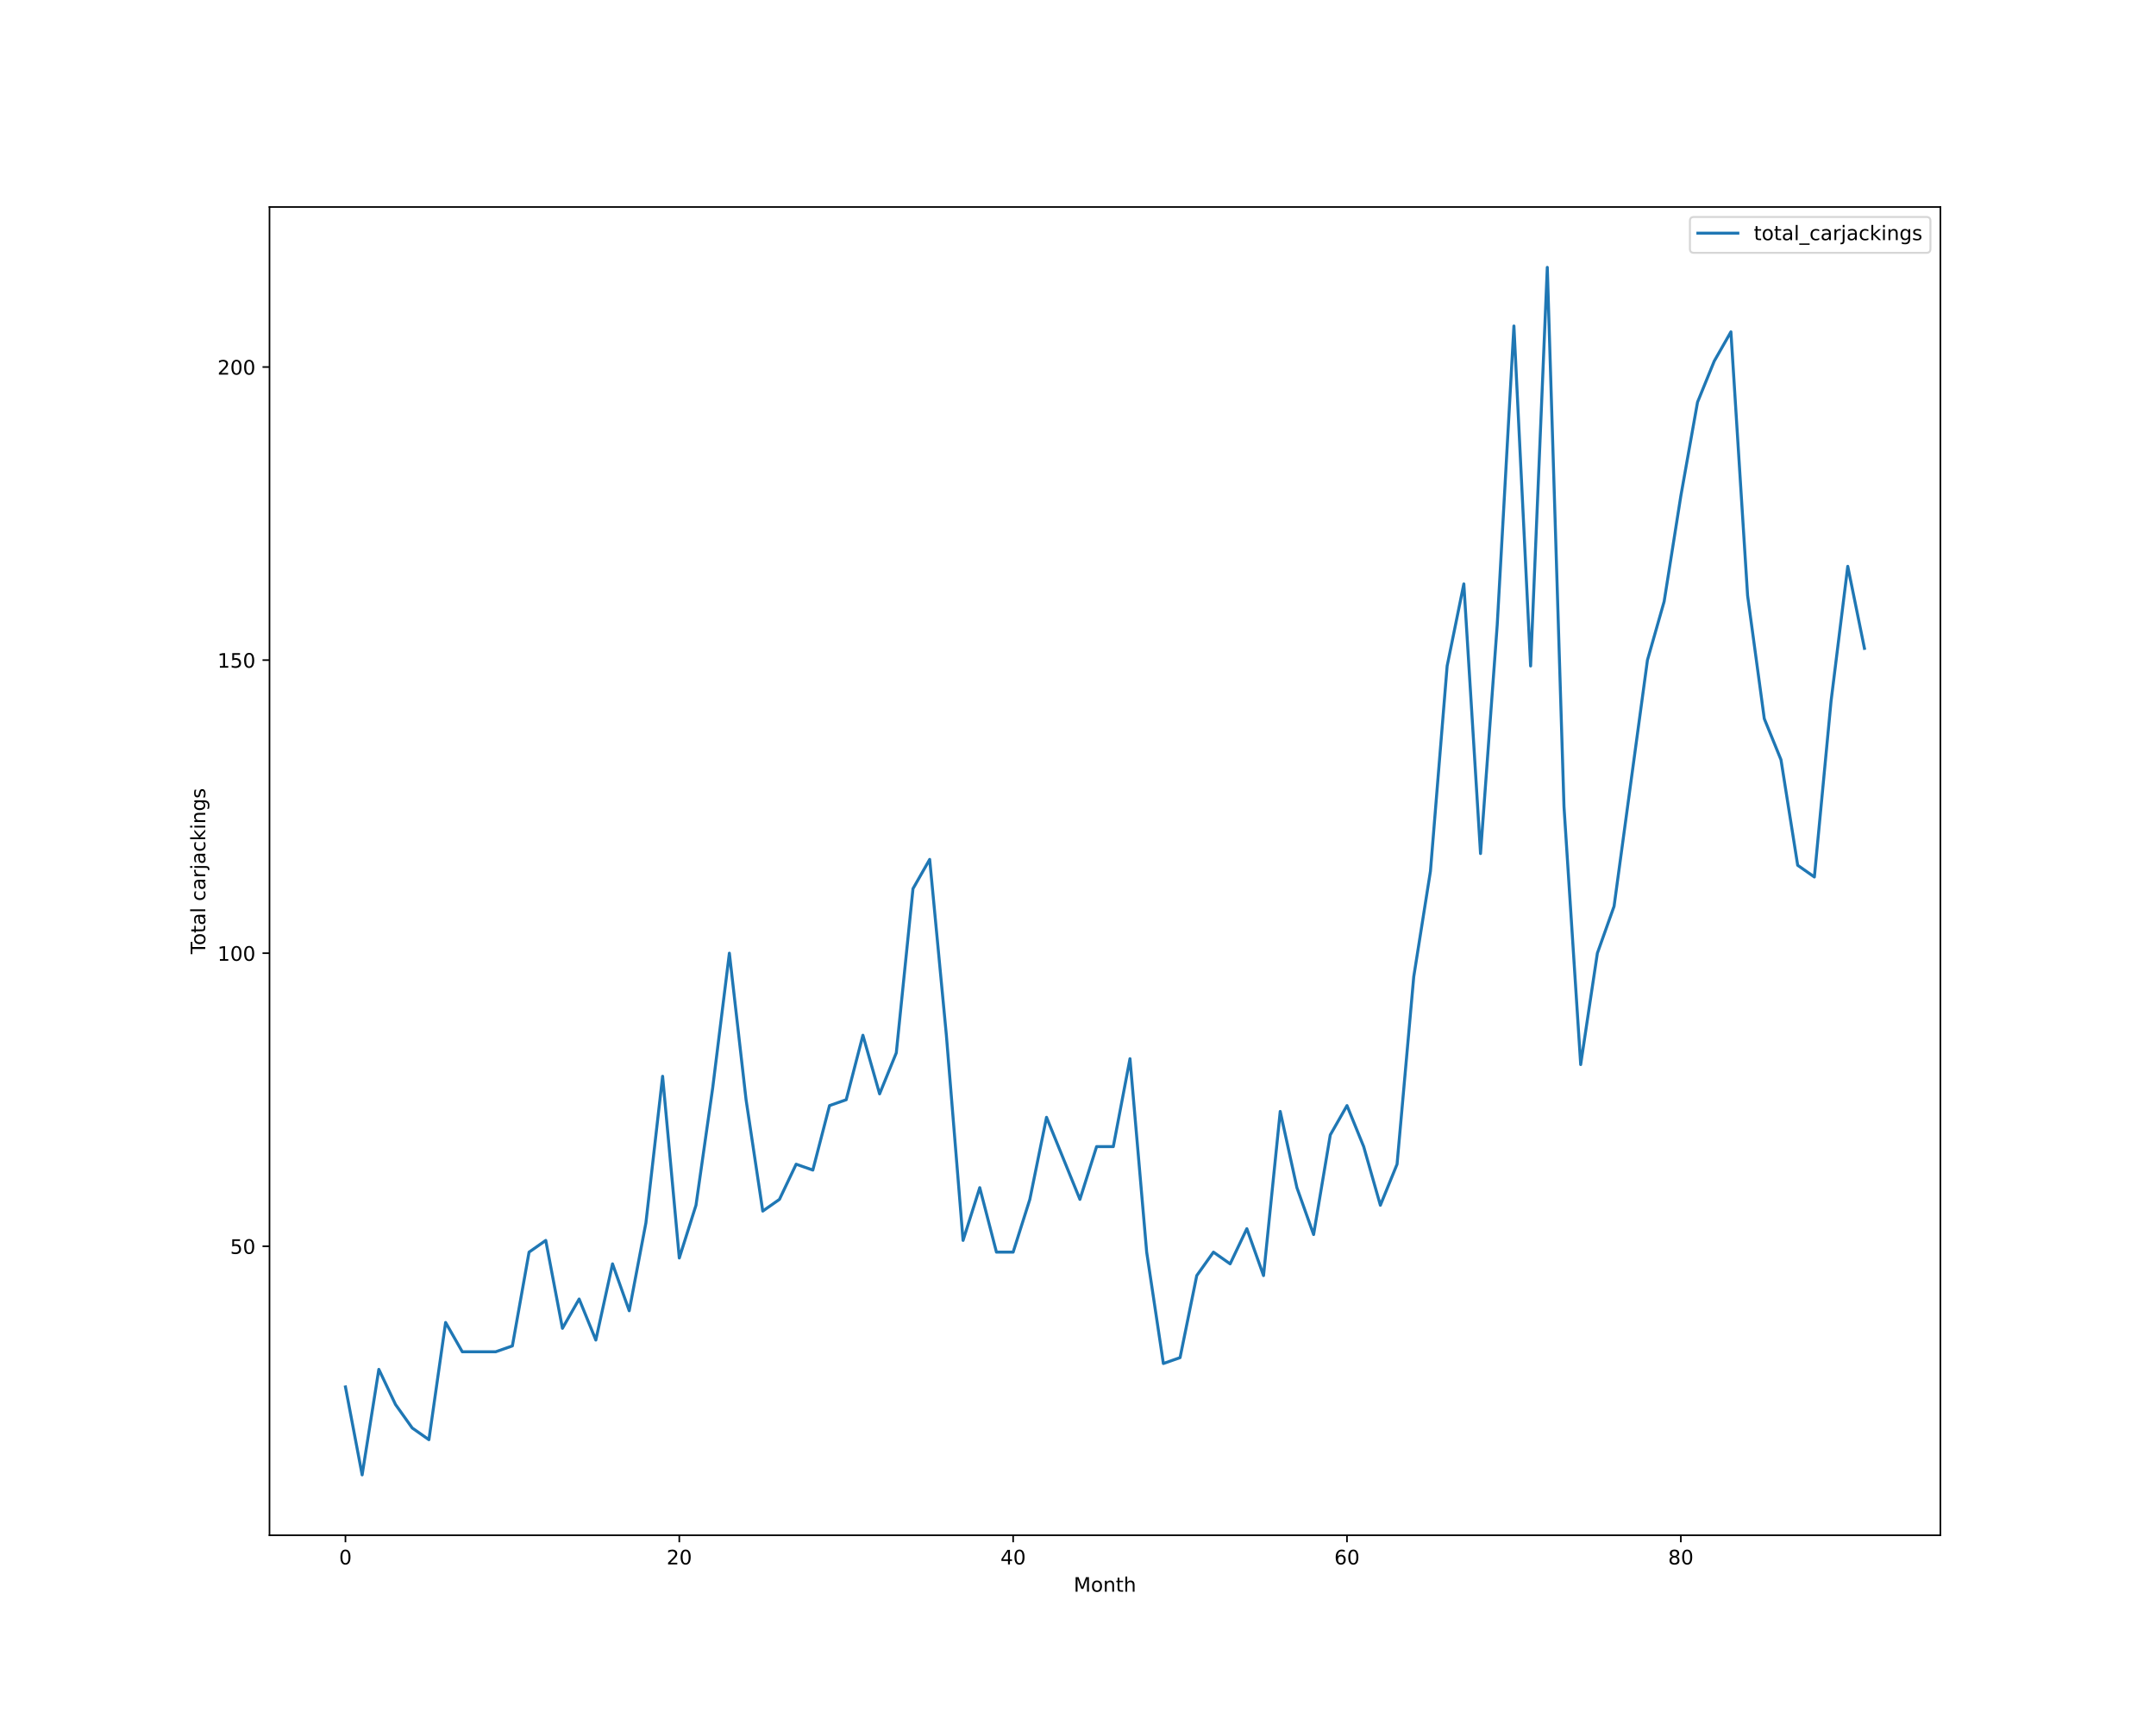
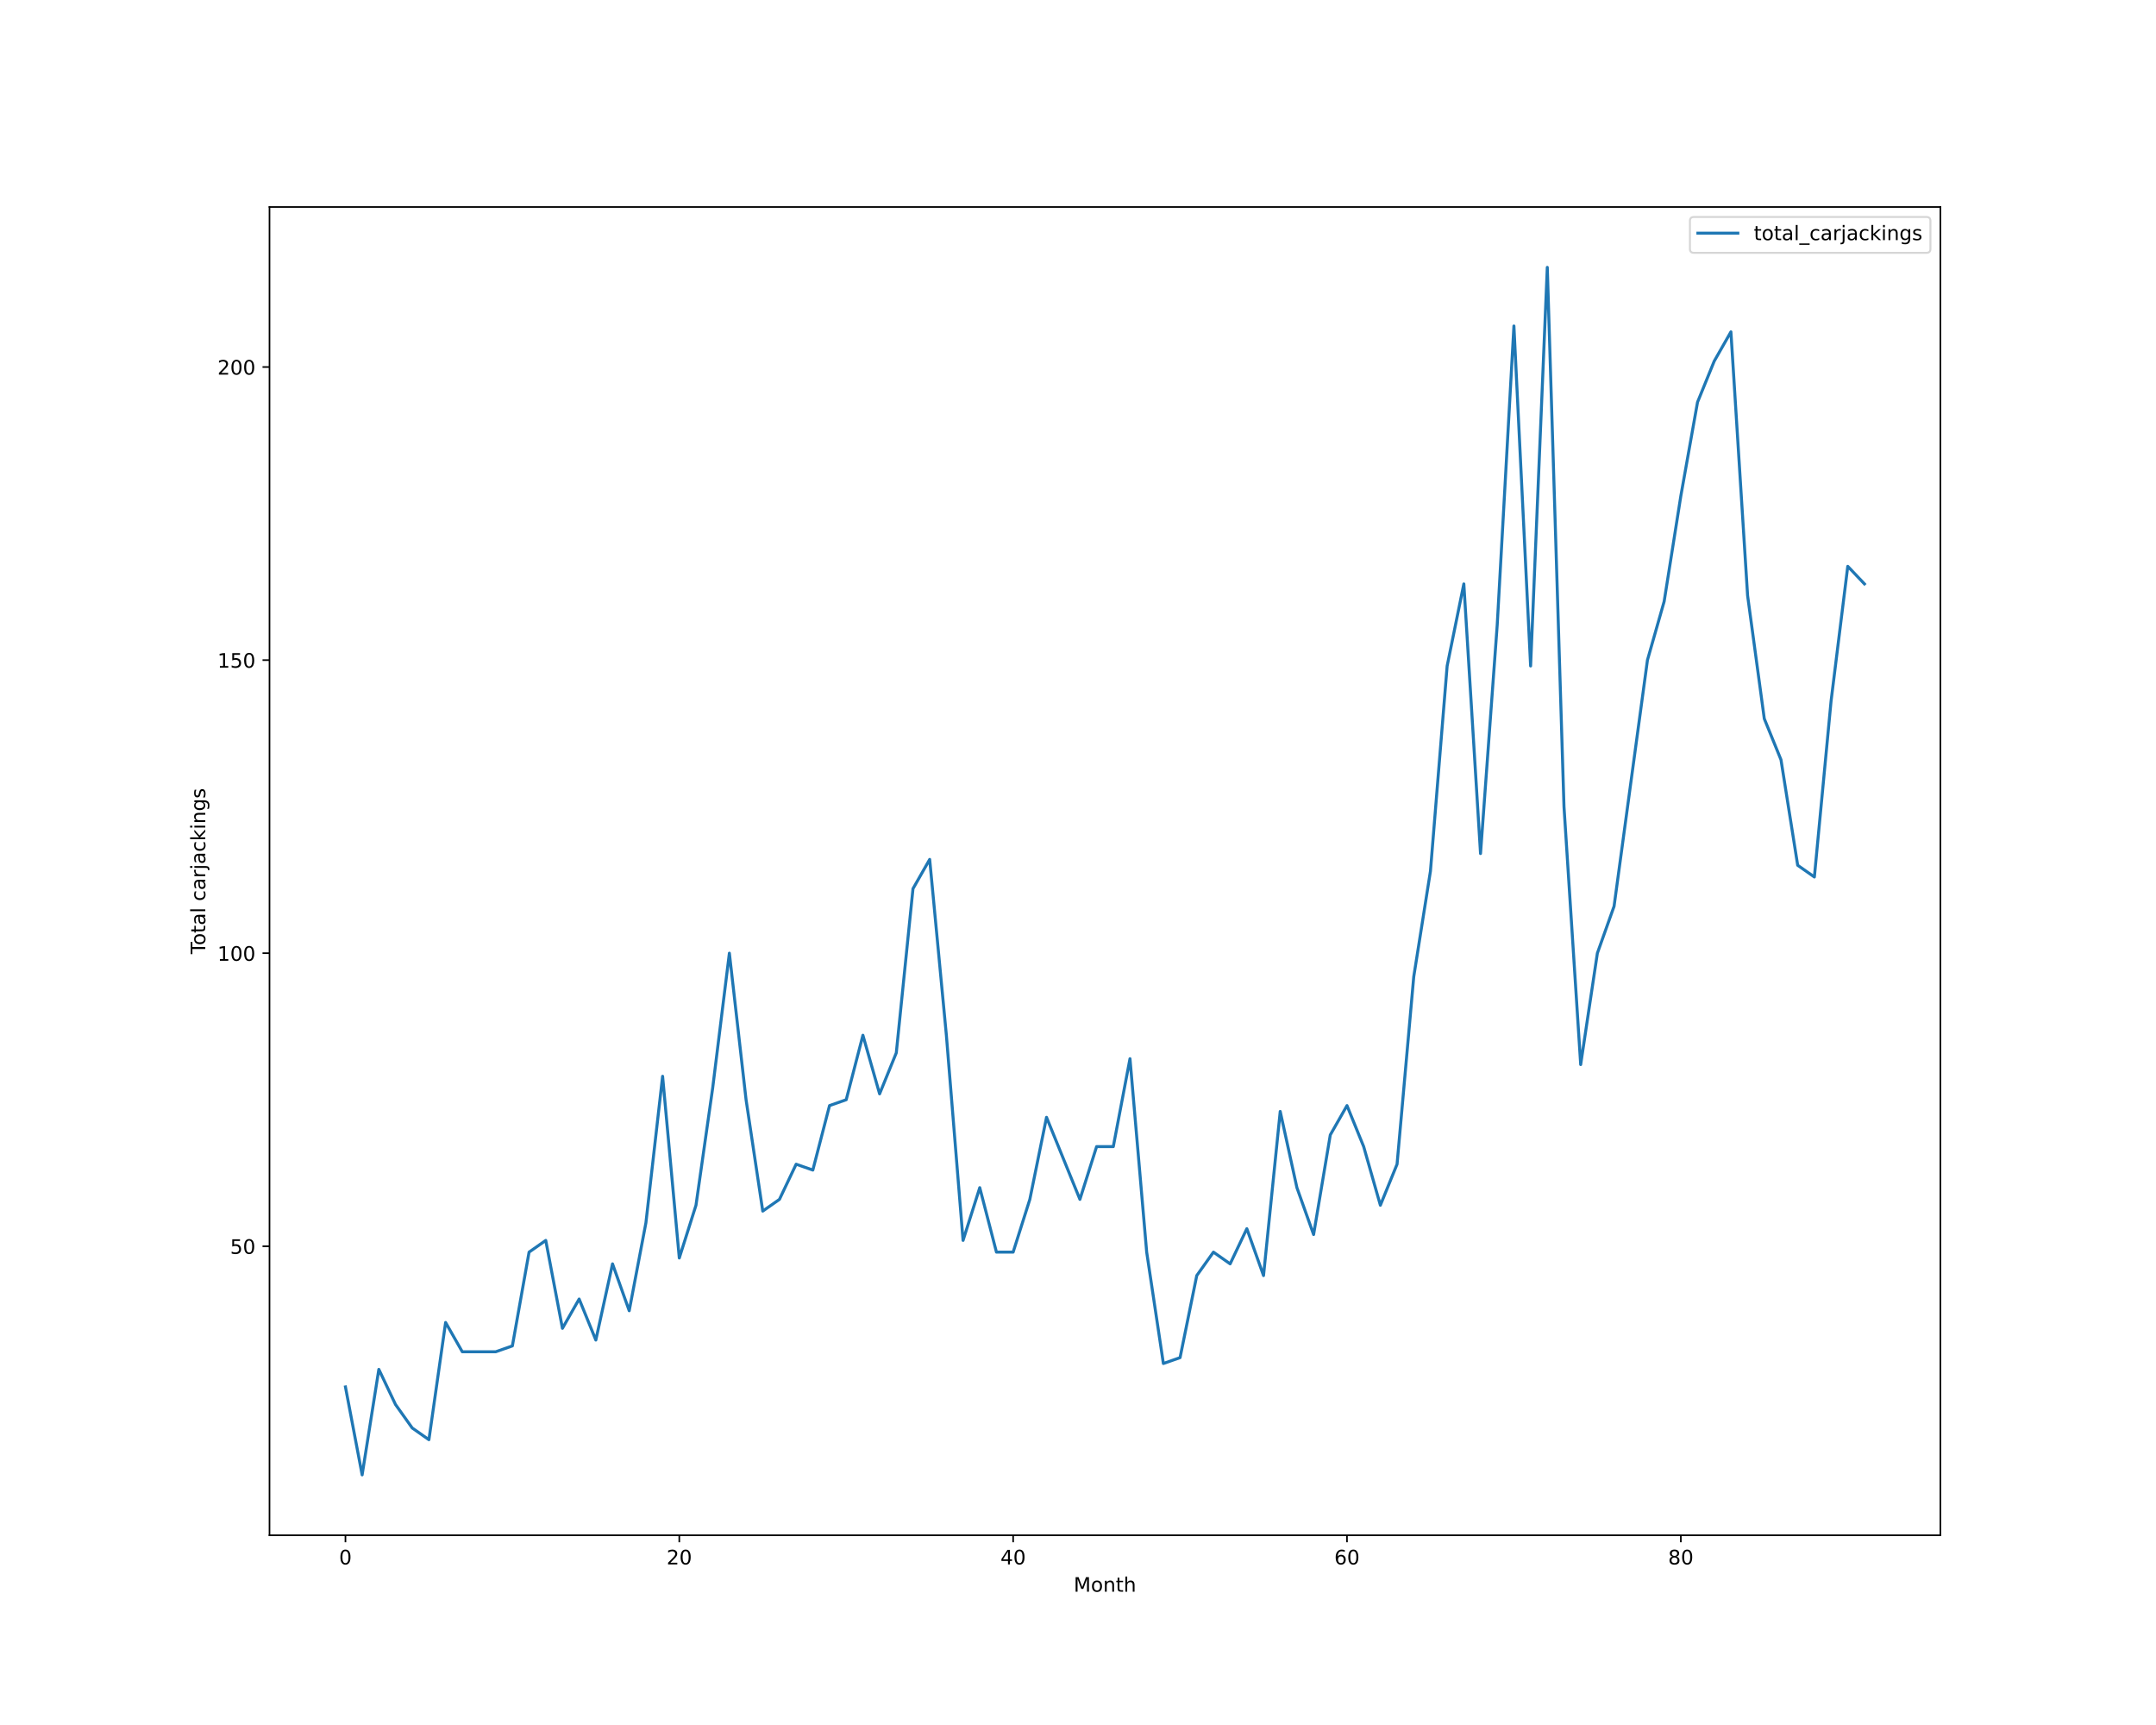
<svg xmlns="http://www.w3.org/2000/svg" xmlns:xlink="http://www.w3.org/1999/xlink" height="864pt" version="1.1" viewBox="0 0 1080 864" width="1080pt">
  <defs>
    <style type="text/css">*{stroke-linecap:butt;stroke-linejoin:round;}</style>
  </defs>
  <g id="figure_1">
    <g id="patch_1">
      <path d="M 0 864  L 1080 864  L 1080 0  L 0 0  z " style="fill:#ffffff;" />
    </g>
    <g id="axes_1">
      <g id="patch_2">
        <path d="M 135 768.96  L 972 768.96  L 972 103.68  L 135 103.68  z " style="fill:#ffffff;" />
      </g>
      <g id="matplotlib.axis_1">
        <g id="xtick_1">
          <g id="line2d_1">
            <defs>
-               <path d="M 0 0  L 0 3.5  " id="m1e2ff95286" style="stroke:#000000;stroke-width:0.8;" />
-             </defs>
-             <g>
-               <use style="stroke:#000000;stroke-width:0.8;" x="173.045" xlink:href="#m1e2ff95286" y="768.96" />
+               <path d="M 0 0  L 0 3.5  " id="m4cad2fd373" style="stroke:#000000;stroke-width:0.8;" />
+             </defs>
+             <g>
+               <use style="stroke:#000000;stroke-width:0.8;" x="173.045" xlink:href="#m4cad2fd373" y="768.96" />
            </g>
          </g>
          <g id="text_1">
            <g transform="translate(169.8642 783.5584)scale(0.1 -0.1)">
              <defs>
                <path d="M 2034 4250  Q 1547 4250 1301 3770  Q 1056 3291 1056 2328  Q 1056 1369 1301 889  Q 1547 409 2034 409  Q 2525 409 2770 889  Q 3016 1369 3016 2328  Q 3016 3291 2770 3770  Q 2525 4250 2034 4250  z M 2034 4750  Q 2819 4750 3233 4129  Q 3647 3509 3647 2328  Q 3647 1150 3233 529  Q 2819 -91 2034 -91  Q 1250 -91 836 529  Q 422 1150 422 2328  Q 422 3509 836 4129  Q 1250 4750 2034 4750  z " id="DejaVuSans-30" transform="scale(0.015625)" />
              </defs>
              <use xlink:href="#DejaVuSans-30" />
            </g>
          </g>
        </g>
        <g id="xtick_2">
          <g id="line2d_2">
            <g>
-               <use style="stroke:#000000;stroke-width:0.8;" x="340.278" xlink:href="#m1e2ff95286" y="768.96" />
+               <use style="stroke:#000000;stroke-width:0.8;" x="340.278" xlink:href="#m4cad2fd373" y="768.96" />
            </g>
          </g>
          <g id="text_2">
            <g transform="translate(333.9157 783.5584)scale(0.1 -0.1)">
              <defs>
                <path d="M 1228 531  L 3431 531  L 3431 0  L 469 0  L 469 531  Q 828 903 1448 1529  Q 2069 2156 2228 2338  Q 2531 2678 2651 2914  Q 2772 3150 2772 3378  Q 2772 3750 2511 3984  Q 2250 4219 1831 4219  Q 1534 4219 1204 4116  Q 875 4013 500 3803  L 500 4441  Q 881 4594 1212 4672  Q 1544 4750 1819 4750  Q 2544 4750 2975 4387  Q 3406 4025 3406 3419  Q 3406 3131 3298 2873  Q 3191 2616 2906 2266  Q 2828 2175 2409 1742  Q 1991 1309 1228 531  z " id="DejaVuSans-32" transform="scale(0.015625)" />
              </defs>
              <use xlink:href="#DejaVuSans-32" />
              <use x="63.623" xlink:href="#DejaVuSans-30" />
            </g>
          </g>
        </g>
        <g id="xtick_3">
          <g id="line2d_3">
            <g>
-               <use style="stroke:#000000;stroke-width:0.8;" x="507.511" xlink:href="#m1e2ff95286" y="768.96" />
+               <use style="stroke:#000000;stroke-width:0.8;" x="507.511" xlink:href="#m4cad2fd373" y="768.96" />
            </g>
          </g>
          <g id="text_3">
            <g transform="translate(501.1485 783.5584)scale(0.1 -0.1)">
              <defs>
                <path d="M 2419 4116  L 825 1625  L 2419 1625  L 2419 4116  z M 2253 4666  L 3047 4666  L 3047 1625  L 3713 1625  L 3713 1100  L 3047 1100  L 3047 0  L 2419 0  L 2419 1100  L 313 1100  L 313 1709  L 2253 4666  z " id="DejaVuSans-34" transform="scale(0.015625)" />
              </defs>
              <use xlink:href="#DejaVuSans-34" />
              <use x="63.623" xlink:href="#DejaVuSans-30" />
            </g>
          </g>
        </g>
        <g id="xtick_4">
          <g id="line2d_4">
            <g>
-               <use style="stroke:#000000;stroke-width:0.8;" x="674.744" xlink:href="#m1e2ff95286" y="768.96" />
+               <use style="stroke:#000000;stroke-width:0.8;" x="674.744" xlink:href="#m4cad2fd373" y="768.96" />
            </g>
          </g>
          <g id="text_4">
            <g transform="translate(668.3813 783.5584)scale(0.1 -0.1)">
              <defs>
                <path d="M 2113 2584  Q 1688 2584 1439 2293  Q 1191 2003 1191 1497  Q 1191 994 1439 701  Q 1688 409 2113 409  Q 2538 409 2786 701  Q 3034 994 3034 1497  Q 3034 2003 2786 2293  Q 2538 2584 2113 2584  z M 3366 4563  L 3366 3988  Q 3128 4100 2886 4159  Q 2644 4219 2406 4219  Q 1781 4219 1451 3797  Q 1122 3375 1075 2522  Q 1259 2794 1537 2939  Q 1816 3084 2150 3084  Q 2853 3084 3261 2657  Q 3669 2231 3669 1497  Q 3669 778 3244 343  Q 2819 -91 2113 -91  Q 1303 -91 875 529  Q 447 1150 447 2328  Q 447 3434 972 4092  Q 1497 4750 2381 4750  Q 2619 4750 2861 4703  Q 3103 4656 3366 4563  z " id="DejaVuSans-36" transform="scale(0.015625)" />
              </defs>
              <use xlink:href="#DejaVuSans-36" />
              <use x="63.623" xlink:href="#DejaVuSans-30" />
            </g>
          </g>
        </g>
        <g id="xtick_5">
          <g id="line2d_5">
            <g>
-               <use style="stroke:#000000;stroke-width:0.8;" x="841.977" xlink:href="#m1e2ff95286" y="768.96" />
+               <use style="stroke:#000000;stroke-width:0.8;" x="841.977" xlink:href="#m4cad2fd373" y="768.96" />
            </g>
          </g>
          <g id="text_5">
            <g transform="translate(835.614 783.5584)scale(0.1 -0.1)">
              <defs>
                <path d="M 2034 2216  Q 1584 2216 1326 1975  Q 1069 1734 1069 1313  Q 1069 891 1326 650  Q 1584 409 2034 409  Q 2484 409 2743 651  Q 3003 894 3003 1313  Q 3003 1734 2745 1975  Q 2488 2216 2034 2216  z M 1403 2484  Q 997 2584 770 2862  Q 544 3141 544 3541  Q 544 4100 942 4425  Q 1341 4750 2034 4750  Q 2731 4750 3128 4425  Q 3525 4100 3525 3541  Q 3525 3141 3298 2862  Q 3072 2584 2669 2484  Q 3125 2378 3379 2068  Q 3634 1759 3634 1313  Q 3634 634 3220 271  Q 2806 -91 2034 -91  Q 1263 -91 848 271  Q 434 634 434 1313  Q 434 1759 690 2068  Q 947 2378 1403 2484  z M 1172 3481  Q 1172 3119 1398 2916  Q 1625 2713 2034 2713  Q 2441 2713 2670 2916  Q 2900 3119 2900 3481  Q 2900 3844 2670 4047  Q 2441 4250 2034 4250  Q 1625 4250 1398 4047  Q 1172 3844 1172 3481  z " id="DejaVuSans-38" transform="scale(0.015625)" />
              </defs>
              <use xlink:href="#DejaVuSans-38" />
              <use x="63.623" xlink:href="#DejaVuSans-30" />
            </g>
          </g>
        </g>
        <g id="text_6">
          <g transform="translate(537.8289 797.2366)scale(0.1 -0.1)">
            <defs>
              <path d="M 628 4666  L 1569 4666  L 2759 1491  L 3956 4666  L 4897 4666  L 4897 0  L 4281 0  L 4281 4097  L 3078 897  L 2444 897  L 1241 4097  L 1241 0  L 628 0  L 628 4666  z " id="DejaVuSans-4d" transform="scale(0.015625)" />
              <path d="M 1959 3097  Q 1497 3097 1228 2736  Q 959 2375 959 1747  Q 959 1119 1226 758  Q 1494 397 1959 397  Q 2419 397 2687 759  Q 2956 1122 2956 1747  Q 2956 2369 2687 2733  Q 2419 3097 1959 3097  z M 1959 3584  Q 2709 3584 3137 3096  Q 3566 2609 3566 1747  Q 3566 888 3137 398  Q 2709 -91 1959 -91  Q 1206 -91 779 398  Q 353 888 353 1747  Q 353 2609 779 3096  Q 1206 3584 1959 3584  z " id="DejaVuSans-6f" transform="scale(0.015625)" />
              <path d="M 3513 2113  L 3513 0  L 2938 0  L 2938 2094  Q 2938 2591 2744 2837  Q 2550 3084 2163 3084  Q 1697 3084 1428 2787  Q 1159 2491 1159 1978  L 1159 0  L 581 0  L 581 3500  L 1159 3500  L 1159 2956  Q 1366 3272 1645 3428  Q 1925 3584 2291 3584  Q 2894 3584 3203 3211  Q 3513 2838 3513 2113  z " id="DejaVuSans-6e" transform="scale(0.015625)" />
              <path d="M 1172 4494  L 1172 3500  L 2356 3500  L 2356 3053  L 1172 3053  L 1172 1153  Q 1172 725 1289 603  Q 1406 481 1766 481  L 2356 481  L 2356 0  L 1766 0  Q 1100 0 847 248  Q 594 497 594 1153  L 594 3053  L 172 3053  L 172 3500  L 594 3500  L 594 4494  L 1172 4494  z " id="DejaVuSans-74" transform="scale(0.015625)" />
              <path d="M 3513 2113  L 3513 0  L 2938 0  L 2938 2094  Q 2938 2591 2744 2837  Q 2550 3084 2163 3084  Q 1697 3084 1428 2787  Q 1159 2491 1159 1978  L 1159 0  L 581 0  L 581 4863  L 1159 4863  L 1159 2956  Q 1366 3272 1645 3428  Q 1925 3584 2291 3584  Q 2894 3584 3203 3211  Q 3513 2838 3513 2113  z " id="DejaVuSans-68" transform="scale(0.015625)" />
            </defs>
            <use xlink:href="#DejaVuSans-4d" />
            <use x="86.279" xlink:href="#DejaVuSans-6f" />
            <use x="147.461" xlink:href="#DejaVuSans-6e" />
            <use x="210.84" xlink:href="#DejaVuSans-74" />
            <use x="250.049" xlink:href="#DejaVuSans-68" />
          </g>
        </g>
      </g>
      <g id="matplotlib.axis_2">
        <g id="ytick_1">
          <g id="line2d_6">
            <defs>
-               <path d="M 0 0  L -3.5 0  " id="m6bae2d0e4c" style="stroke:#000000;stroke-width:0.8;" />
-             </defs>
-             <g>
-               <use style="stroke:#000000;stroke-width:0.8;" x="135" xlink:href="#m6bae2d0e4c" y="624.219" />
+               <path d="M 0 0  L -3.5 0  " id="mc71bff711a" style="stroke:#000000;stroke-width:0.8;" />
+             </defs>
+             <g>
+               <use style="stroke:#000000;stroke-width:0.8;" x="135" xlink:href="#mc71bff711a" y="624.219" />
            </g>
          </g>
          <g id="text_7">
            <g transform="translate(115.275 628.0182)scale(0.1 -0.1)">
              <defs>
                <path d="M 691 4666  L 3169 4666  L 3169 4134  L 1269 4134  L 1269 2991  Q 1406 3038 1543 3061  Q 1681 3084 1819 3084  Q 2600 3084 3056 2656  Q 3513 2228 3513 1497  Q 3513 744 3044 326  Q 2575 -91 1722 -91  Q 1428 -91 1123 -41  Q 819 9 494 109  L 494 744  Q 775 591 1075 516  Q 1375 441 1709 441  Q 2250 441 2565 725  Q 2881 1009 2881 1497  Q 2881 1984 2565 2268  Q 2250 2553 1709 2553  Q 1456 2553 1204 2497  Q 953 2441 691 2322  L 691 4666  z " id="DejaVuSans-35" transform="scale(0.015625)" />
              </defs>
              <use xlink:href="#DejaVuSans-35" />
              <use x="63.623" xlink:href="#DejaVuSans-30" />
            </g>
          </g>
        </g>
        <g id="ytick_2">
          <g id="line2d_7">
            <g>
-               <use style="stroke:#000000;stroke-width:0.8;" x="135" xlink:href="#m6bae2d0e4c" y="477.423" />
+               <use style="stroke:#000000;stroke-width:0.8;" x="135" xlink:href="#mc71bff711a" y="477.423" />
            </g>
          </g>
          <g id="text_8">
            <g transform="translate(108.9125 481.2221)scale(0.1 -0.1)">
              <defs>
                <path d="M 794 531  L 1825 531  L 1825 4091  L 703 3866  L 703 4441  L 1819 4666  L 2450 4666  L 2450 531  L 3481 531  L 3481 0  L 794 0  L 794 531  z " id="DejaVuSans-31" transform="scale(0.015625)" />
              </defs>
              <use xlink:href="#DejaVuSans-31" />
              <use x="63.623" xlink:href="#DejaVuSans-30" />
              <use x="127.246" xlink:href="#DejaVuSans-30" />
            </g>
          </g>
        </g>
        <g id="ytick_3">
          <g id="line2d_8">
            <g>
-               <use style="stroke:#000000;stroke-width:0.8;" x="135" xlink:href="#m6bae2d0e4c" y="330.627" />
+               <use style="stroke:#000000;stroke-width:0.8;" x="135" xlink:href="#mc71bff711a" y="330.627" />
            </g>
          </g>
          <g id="text_9">
            <g transform="translate(108.9125 334.426)scale(0.1 -0.1)">
              <use xlink:href="#DejaVuSans-31" />
              <use x="63.623" xlink:href="#DejaVuSans-35" />
              <use x="127.246" xlink:href="#DejaVuSans-30" />
            </g>
          </g>
        </g>
        <g id="ytick_4">
          <g id="line2d_9">
            <g>
-               <use style="stroke:#000000;stroke-width:0.8;" x="135" xlink:href="#m6bae2d0e4c" y="183.831" />
+               <use style="stroke:#000000;stroke-width:0.8;" x="135" xlink:href="#mc71bff711a" y="183.831" />
            </g>
          </g>
          <g id="text_10">
            <g transform="translate(108.9125 187.6299)scale(0.1 -0.1)">
              <use xlink:href="#DejaVuSans-32" />
              <use x="63.623" xlink:href="#DejaVuSans-30" />
              <use x="127.246" xlink:href="#DejaVuSans-30" />
            </g>
          </g>
        </g>
        <g id="text_11">
          <g transform="translate(102.8328 477.8888)rotate(-90)scale(0.1 -0.1)">
            <defs>
              <path d="M -19 4666  L 3928 4666  L 3928 4134  L 2272 4134  L 2272 0  L 1638 0  L 1638 4134  L -19 4134  L -19 4666  z " id="DejaVuSans-54" transform="scale(0.015625)" />
              <path d="M 2194 1759  Q 1497 1759 1228 1600  Q 959 1441 959 1056  Q 959 750 1161 570  Q 1363 391 1709 391  Q 2188 391 2477 730  Q 2766 1069 2766 1631  L 2766 1759  L 2194 1759  z M 3341 1997  L 3341 0  L 2766 0  L 2766 531  Q 2569 213 2275 61  Q 1981 -91 1556 -91  Q 1019 -91 701 211  Q 384 513 384 1019  Q 384 1609 779 1909  Q 1175 2209 1959 2209  L 2766 2209  L 2766 2266  Q 2766 2663 2505 2880  Q 2244 3097 1772 3097  Q 1472 3097 1187 3025  Q 903 2953 641 2809  L 641 3341  Q 956 3463 1253 3523  Q 1550 3584 1831 3584  Q 2591 3584 2966 3190  Q 3341 2797 3341 1997  z " id="DejaVuSans-61" transform="scale(0.015625)" />
              <path d="M 603 4863  L 1178 4863  L 1178 0  L 603 0  L 603 4863  z " id="DejaVuSans-6c" transform="scale(0.015625)" />
              <path id="DejaVuSans-20" transform="scale(0.015625)" />
              <path d="M 3122 3366  L 3122 2828  Q 2878 2963 2633 3030  Q 2388 3097 2138 3097  Q 1578 3097 1268 2742  Q 959 2388 959 1747  Q 959 1106 1268 751  Q 1578 397 2138 397  Q 2388 397 2633 464  Q 2878 531 3122 666  L 3122 134  Q 2881 22 2623 -34  Q 2366 -91 2075 -91  Q 1284 -91 818 406  Q 353 903 353 1747  Q 353 2603 823 3093  Q 1294 3584 2113 3584  Q 2378 3584 2631 3529  Q 2884 3475 3122 3366  z " id="DejaVuSans-63" transform="scale(0.015625)" />
              <path d="M 2631 2963  Q 2534 3019 2420 3045  Q 2306 3072 2169 3072  Q 1681 3072 1420 2755  Q 1159 2438 1159 1844  L 1159 0  L 581 0  L 581 3500  L 1159 3500  L 1159 2956  Q 1341 3275 1631 3429  Q 1922 3584 2338 3584  Q 2397 3584 2469 3576  Q 2541 3569 2628 3553  L 2631 2963  z " id="DejaVuSans-72" transform="scale(0.015625)" />
              <path d="M 603 3500  L 1178 3500  L 1178 -63  Q 1178 -731 923 -1031  Q 669 -1331 103 -1331  L -116 -1331  L -116 -844  L 38 -844  Q 366 -844 484 -692  Q 603 -541 603 -63  L 603 3500  z M 603 4863  L 1178 4863  L 1178 4134  L 603 4134  L 603 4863  z " id="DejaVuSans-6a" transform="scale(0.015625)" />
              <path d="M 581 4863  L 1159 4863  L 1159 1991  L 2875 3500  L 3609 3500  L 1753 1863  L 3688 0  L 2938 0  L 1159 1709  L 1159 0  L 581 0  L 581 4863  z " id="DejaVuSans-6b" transform="scale(0.015625)" />
              <path d="M 603 3500  L 1178 3500  L 1178 0  L 603 0  L 603 3500  z M 603 4863  L 1178 4863  L 1178 4134  L 603 4134  L 603 4863  z " id="DejaVuSans-69" transform="scale(0.015625)" />
              <path d="M 2906 1791  Q 2906 2416 2648 2759  Q 2391 3103 1925 3103  Q 1463 3103 1205 2759  Q 947 2416 947 1791  Q 947 1169 1205 825  Q 1463 481 1925 481  Q 2391 481 2648 825  Q 2906 1169 2906 1791  z M 3481 434  Q 3481 -459 3084 -895  Q 2688 -1331 1869 -1331  Q 1566 -1331 1297 -1286  Q 1028 -1241 775 -1147  L 775 -588  Q 1028 -725 1275 -790  Q 1522 -856 1778 -856  Q 2344 -856 2625 -561  Q 2906 -266 2906 331  L 2906 616  Q 2728 306 2450 153  Q 2172 0 1784 0  Q 1141 0 747 490  Q 353 981 353 1791  Q 353 2603 747 3093  Q 1141 3584 1784 3584  Q 2172 3584 2450 3431  Q 2728 3278 2906 2969  L 2906 3500  L 3481 3500  L 3481 434  z " id="DejaVuSans-67" transform="scale(0.015625)" />
              <path d="M 2834 3397  L 2834 2853  Q 2591 2978 2328 3040  Q 2066 3103 1784 3103  Q 1356 3103 1142 2972  Q 928 2841 928 2578  Q 928 2378 1081 2264  Q 1234 2150 1697 2047  L 1894 2003  Q 2506 1872 2764 1633  Q 3022 1394 3022 966  Q 3022 478 2636 193  Q 2250 -91 1575 -91  Q 1294 -91 989 -36  Q 684 19 347 128  L 347 722  Q 666 556 975 473  Q 1284 391 1588 391  Q 1994 391 2212 530  Q 2431 669 2431 922  Q 2431 1156 2273 1281  Q 2116 1406 1581 1522  L 1381 1569  Q 847 1681 609 1914  Q 372 2147 372 2553  Q 372 3047 722 3315  Q 1072 3584 1716 3584  Q 2034 3584 2315 3537  Q 2597 3491 2834 3397  z " id="DejaVuSans-73" transform="scale(0.015625)" />
            </defs>
            <use xlink:href="#DejaVuSans-54" />
            <use x="44.084" xlink:href="#DejaVuSans-6f" />
            <use x="105.266" xlink:href="#DejaVuSans-74" />
            <use x="144.475" xlink:href="#DejaVuSans-61" />
            <use x="205.754" xlink:href="#DejaVuSans-6c" />
            <use x="233.537" xlink:href="#DejaVuSans-20" />
            <use x="265.324" xlink:href="#DejaVuSans-63" />
            <use x="320.305" xlink:href="#DejaVuSans-61" />
            <use x="381.584" xlink:href="#DejaVuSans-72" />
            <use x="422.697" xlink:href="#DejaVuSans-6a" />
            <use x="450.48" xlink:href="#DejaVuSans-61" />
            <use x="511.76" xlink:href="#DejaVuSans-63" />
            <use x="566.74" xlink:href="#DejaVuSans-6b" />
            <use x="624.65" xlink:href="#DejaVuSans-69" />
            <use x="652.434" xlink:href="#DejaVuSans-6e" />
            <use x="715.812" xlink:href="#DejaVuSans-67" />
            <use x="779.289" xlink:href="#DejaVuSans-73" />
          </g>
        </g>
      </g>
      <g id="line2d_10">
-         <path clip-path="url(#pda25650afb)" d="M 173.045 694.681  L 181.407 738.72  L 189.769 685.873  L 198.13 703.489  L 206.492 715.233  L 214.854 721.104  L 223.215 662.386  L 231.577 677.066  L 239.939 677.066  L 248.3 677.066  L 256.662 674.13  L 265.023 627.155  L 273.385 621.283  L 281.747 665.322  L 290.108 650.642  L 298.47 671.194  L 306.832 633.027  L 315.193 656.514  L 323.555 612.475  L 331.917 539.077  L 340.278 630.091  L 348.64 603.668  L 357.001 544.949  L 365.363 477.423  L 373.725 550.821  L 382.086 606.603  L 390.448 600.732  L 398.81 583.116  L 407.171 586.052  L 415.533 553.757  L 423.895 550.821  L 432.256 518.526  L 440.618 547.885  L 448.98 527.334  L 457.341 445.128  L 465.703 430.448  L 474.064 518.526  L 482.426 621.283  L 490.788 594.86  L 499.149 627.155  L 507.511 627.155  L 515.873 600.732  L 524.234 559.629  L 532.596 580.18  L 540.958 600.732  L 549.319 574.308  L 557.681 574.308  L 566.042 530.27  L 574.404 627.155  L 582.766 682.937  L 591.127 680.002  L 599.489 638.899  L 607.851 627.155  L 616.212 633.027  L 624.574 615.411  L 632.936 638.899  L 641.297 556.693  L 649.659 594.86  L 658.02 618.347  L 666.382 568.437  L 674.744 553.757  L 683.105 574.308  L 691.467 603.668  L 699.829 583.116  L 708.19 489.167  L 716.552 436.32  L 724.914 333.563  L 733.275 292.46  L 741.637 427.512  L 749.999 313.011  L 758.36 163.279  L 766.722 333.563  L 775.083 133.92  L 783.445 404.025  L 791.807 533.205  L 800.168 477.423  L 808.53 453.936  L 816.892 392.281  L 825.253 330.627  L 833.615 301.268  L 841.977 248.421  L 850.338 201.446  L 858.7 180.895  L 867.061 166.215  L 875.423 298.332  L 883.785 359.986  L 892.146 380.537  L 900.508 433.384  L 908.87 439.256  L 917.231 351.178  L 925.593 283.652  L 933.955 324.755  " style="fill:none;stroke:#1f77b4;stroke-linecap:square;stroke-width:1.5;" />
+         <path clip-path="url(#p703b5d8153)" d="M 173.045 694.681  L 181.407 738.72  L 189.769 685.873  L 198.13 703.489  L 206.492 715.233  L 214.854 721.104  L 223.215 662.386  L 231.577 677.066  L 239.939 677.066  L 248.3 677.066  L 256.662 674.13  L 265.023 627.155  L 273.385 621.283  L 281.747 665.322  L 290.108 650.642  L 298.47 671.194  L 306.832 633.027  L 315.193 656.514  L 323.555 612.475  L 331.917 539.077  L 340.278 630.091  L 348.64 603.668  L 357.001 544.949  L 365.363 477.423  L 373.725 550.821  L 382.086 606.603  L 390.448 600.732  L 398.81 583.116  L 407.171 586.052  L 415.533 553.757  L 423.895 550.821  L 432.256 518.526  L 440.618 547.885  L 448.98 527.334  L 457.341 445.128  L 465.703 430.448  L 474.064 518.526  L 482.426 621.283  L 490.788 594.86  L 499.149 627.155  L 507.511 627.155  L 515.873 600.732  L 524.234 559.629  L 532.596 580.18  L 540.958 600.732  L 549.319 574.308  L 557.681 574.308  L 566.042 530.27  L 574.404 627.155  L 582.766 682.937  L 591.127 680.002  L 599.489 638.899  L 607.851 627.155  L 616.212 633.027  L 624.574 615.411  L 632.936 638.899  L 641.297 556.693  L 649.659 594.86  L 658.02 618.347  L 666.382 568.437  L 674.744 553.757  L 683.105 574.308  L 691.467 603.668  L 699.829 583.116  L 708.19 489.167  L 716.552 436.32  L 724.914 333.563  L 733.275 292.46  L 741.637 427.512  L 749.999 313.011  L 758.36 163.279  L 766.722 333.563  L 775.083 133.92  L 783.445 404.025  L 791.807 533.205  L 800.168 477.423  L 808.53 453.936  L 816.892 392.281  L 825.253 330.627  L 833.615 301.268  L 841.977 248.421  L 850.338 201.446  L 858.7 180.895  L 867.061 166.215  L 875.423 298.332  L 883.785 359.986  L 892.146 380.537  L 900.508 433.384  L 908.87 439.256  L 917.231 351.178  L 925.593 283.652  L 933.955 292.46  " style="fill:none;stroke:#1f77b4;stroke-linecap:square;stroke-width:1.5;" />
      </g>
      <g id="patch_3">
        <path d="M 135 768.96  L 135 103.68  " style="fill:none;stroke:#000000;stroke-linecap:square;stroke-linejoin:miter;stroke-width:0.8;" />
      </g>
      <g id="patch_4">
        <path d="M 972 768.96  L 972 103.68  " style="fill:none;stroke:#000000;stroke-linecap:square;stroke-linejoin:miter;stroke-width:0.8;" />
      </g>
      <g id="patch_5">
        <path d="M 135 768.96  L 972 768.96  " style="fill:none;stroke:#000000;stroke-linecap:square;stroke-linejoin:miter;stroke-width:0.8;" />
      </g>
      <g id="patch_6">
        <path d="M 135 103.68  L 972 103.68  " style="fill:none;stroke:#000000;stroke-linecap:square;stroke-linejoin:miter;stroke-width:0.8;" />
      </g>
      <g id="legend_1">
        <g id="patch_7">
          <path d="M 848.528 126.636  L 965 126.636  Q 967 126.636 967 124.636  L 967 110.68  Q 967 108.68 965 108.68  L 848.528 108.68  Q 846.528 108.68 846.528 110.68  L 846.528 124.636  Q 846.528 126.636 848.528 126.636  z " style="fill:#ffffff;opacity:0.8;stroke:#cccccc;stroke-linejoin:miter;" />
        </g>
        <g id="line2d_11">
          <path d="M 850.528 116.778  L 870.528 116.778  " style="fill:none;stroke:#1f77b4;stroke-linecap:square;stroke-width:1.5;" />
        </g>
        <g id="line2d_12" />
        <g id="text_12">
          <g transform="translate(878.5281 120.2784)scale(0.1 -0.1)">
            <defs>
              <path d="M 3263 -1063  L 3263 -1509  L -63 -1509  L -63 -1063  L 3263 -1063  z " id="DejaVuSans-5f" transform="scale(0.015625)" />
            </defs>
            <use xlink:href="#DejaVuSans-74" />
            <use x="39.209" xlink:href="#DejaVuSans-6f" />
            <use x="100.391" xlink:href="#DejaVuSans-74" />
            <use x="139.6" xlink:href="#DejaVuSans-61" />
            <use x="200.879" xlink:href="#DejaVuSans-6c" />
            <use x="228.662" xlink:href="#DejaVuSans-5f" />
            <use x="278.662" xlink:href="#DejaVuSans-63" />
            <use x="333.643" xlink:href="#DejaVuSans-61" />
            <use x="394.922" xlink:href="#DejaVuSans-72" />
            <use x="436.035" xlink:href="#DejaVuSans-6a" />
            <use x="463.818" xlink:href="#DejaVuSans-61" />
            <use x="525.098" xlink:href="#DejaVuSans-63" />
            <use x="580.078" xlink:href="#DejaVuSans-6b" />
            <use x="637.988" xlink:href="#DejaVuSans-69" />
            <use x="665.771" xlink:href="#DejaVuSans-6e" />
            <use x="729.15" xlink:href="#DejaVuSans-67" />
            <use x="792.627" xlink:href="#DejaVuSans-73" />
          </g>
        </g>
      </g>
    </g>
  </g>
  <defs>
-     <clipPath id="pda25650afb">
+     <clipPath id="p703b5d8153">
      <rect height="665.28" width="837" x="135" y="103.68" />
    </clipPath>
  </defs>
</svg>
